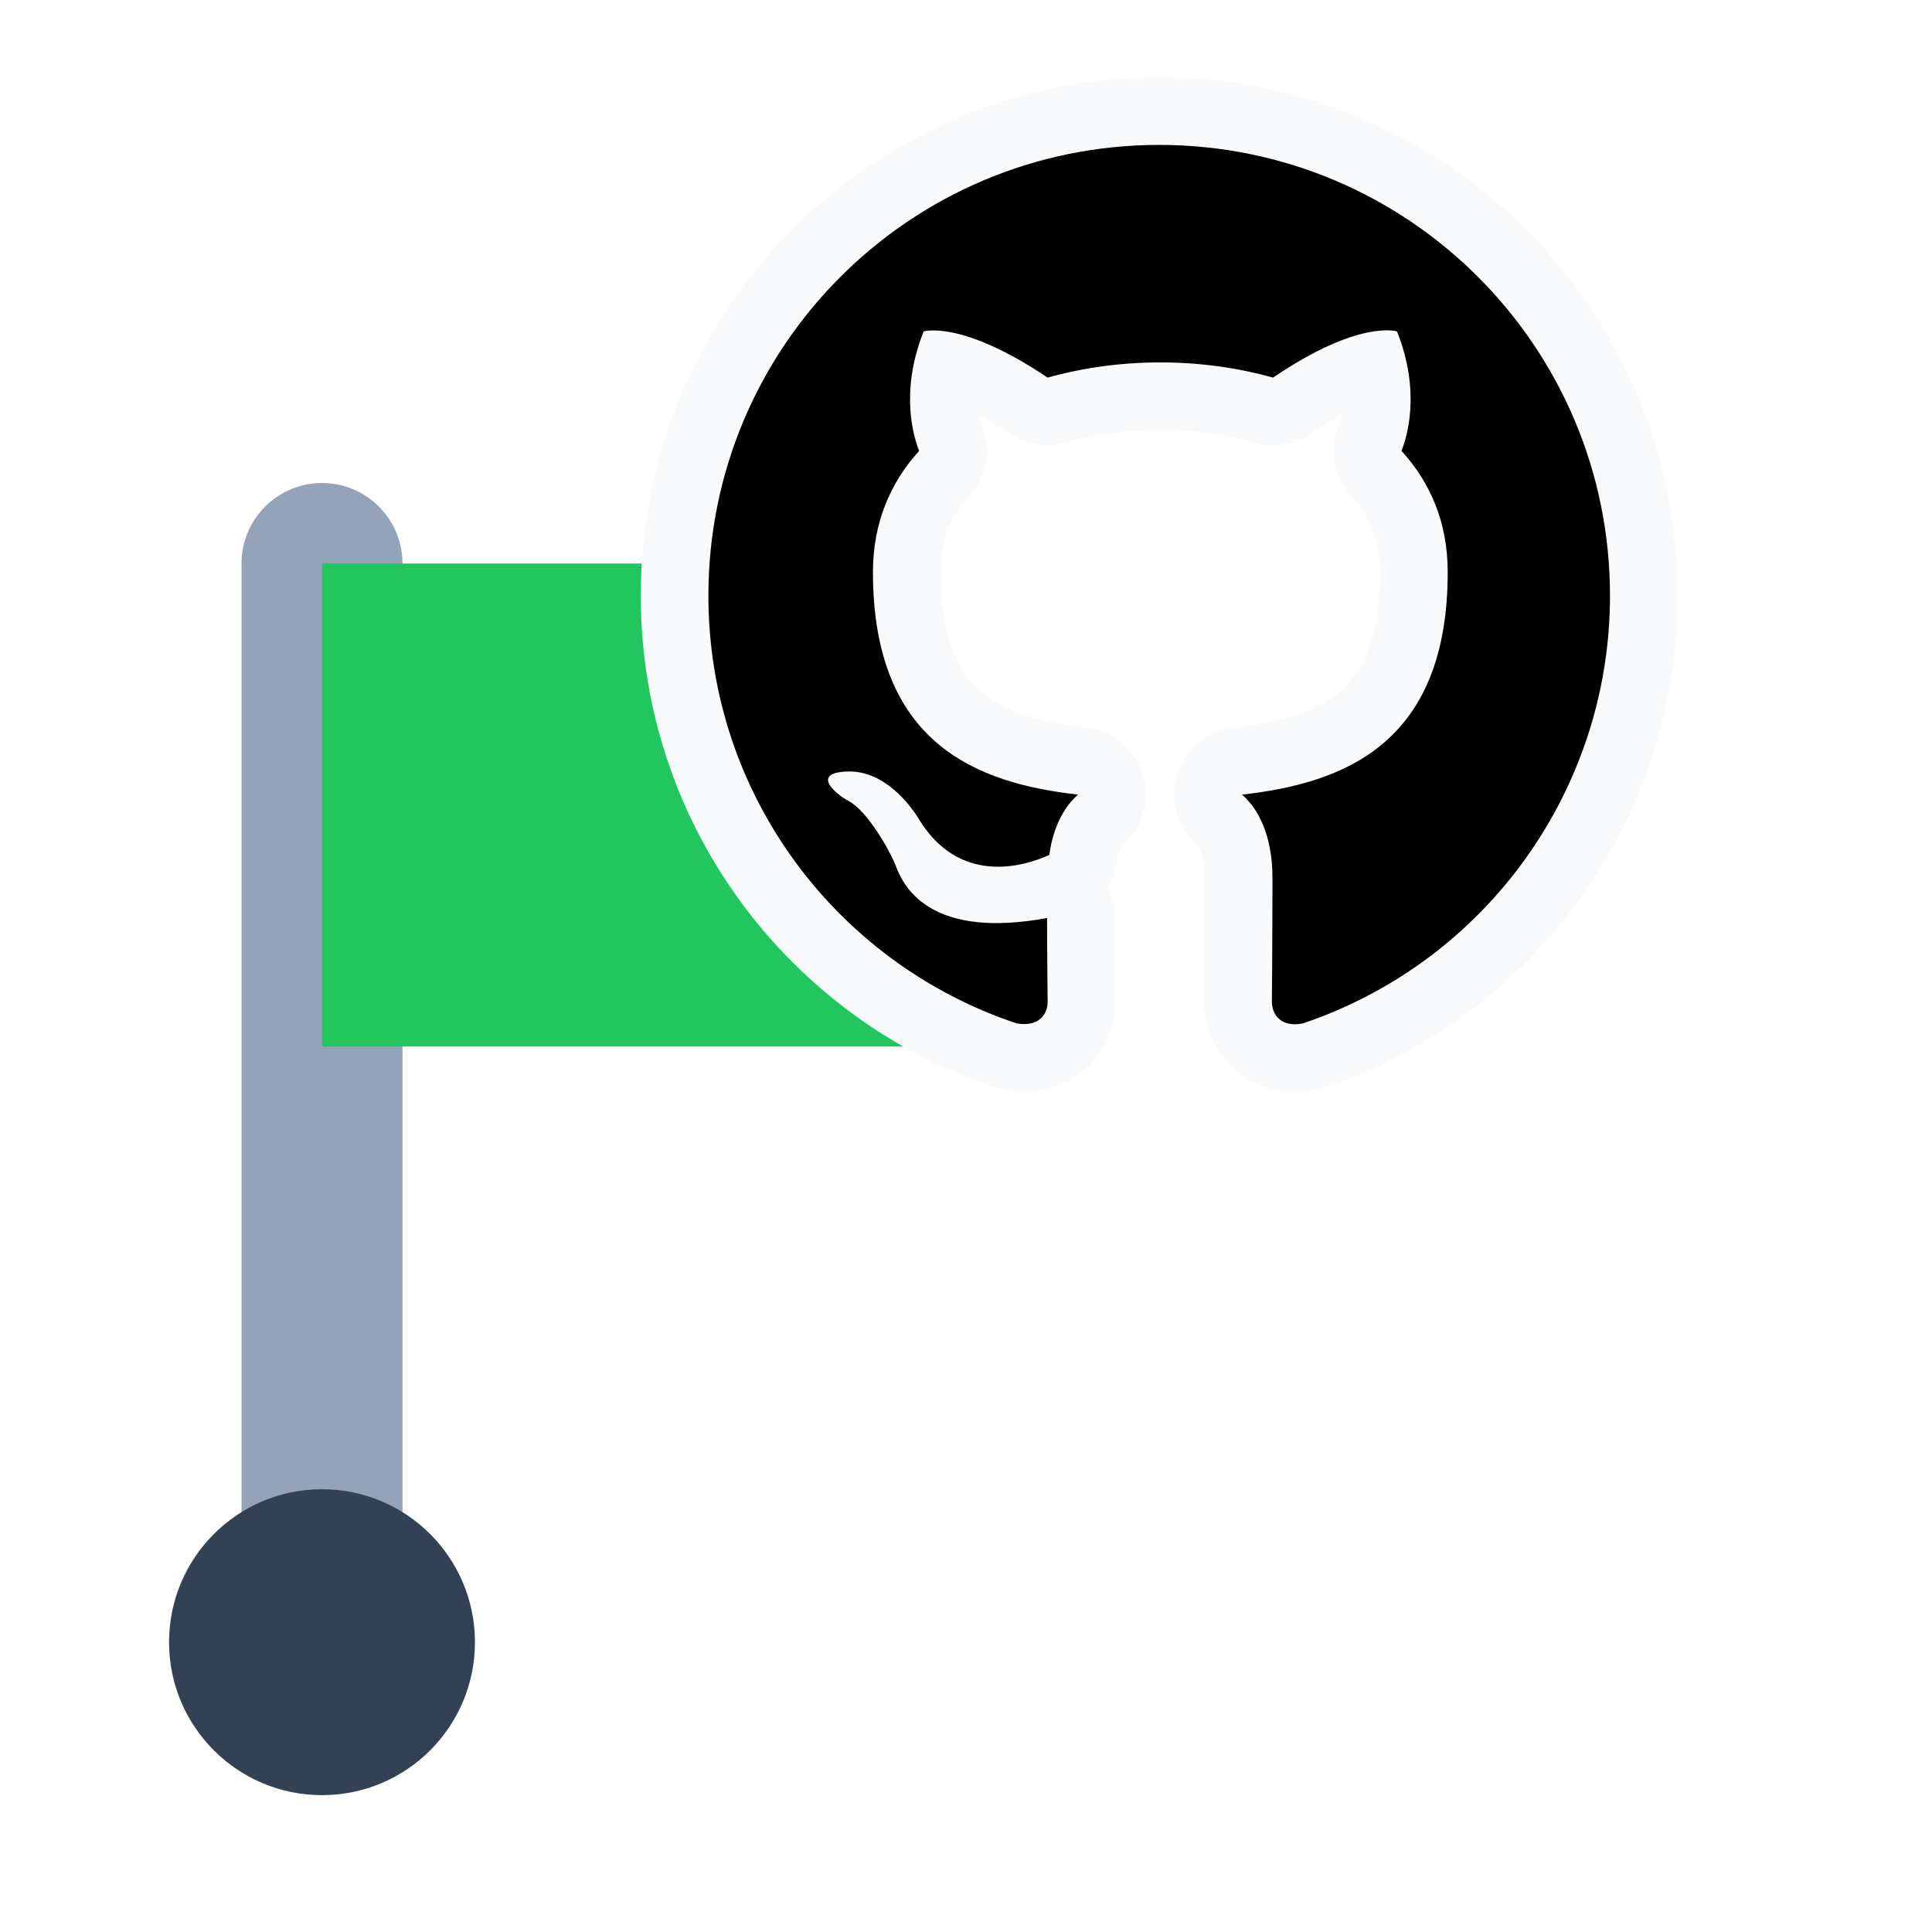
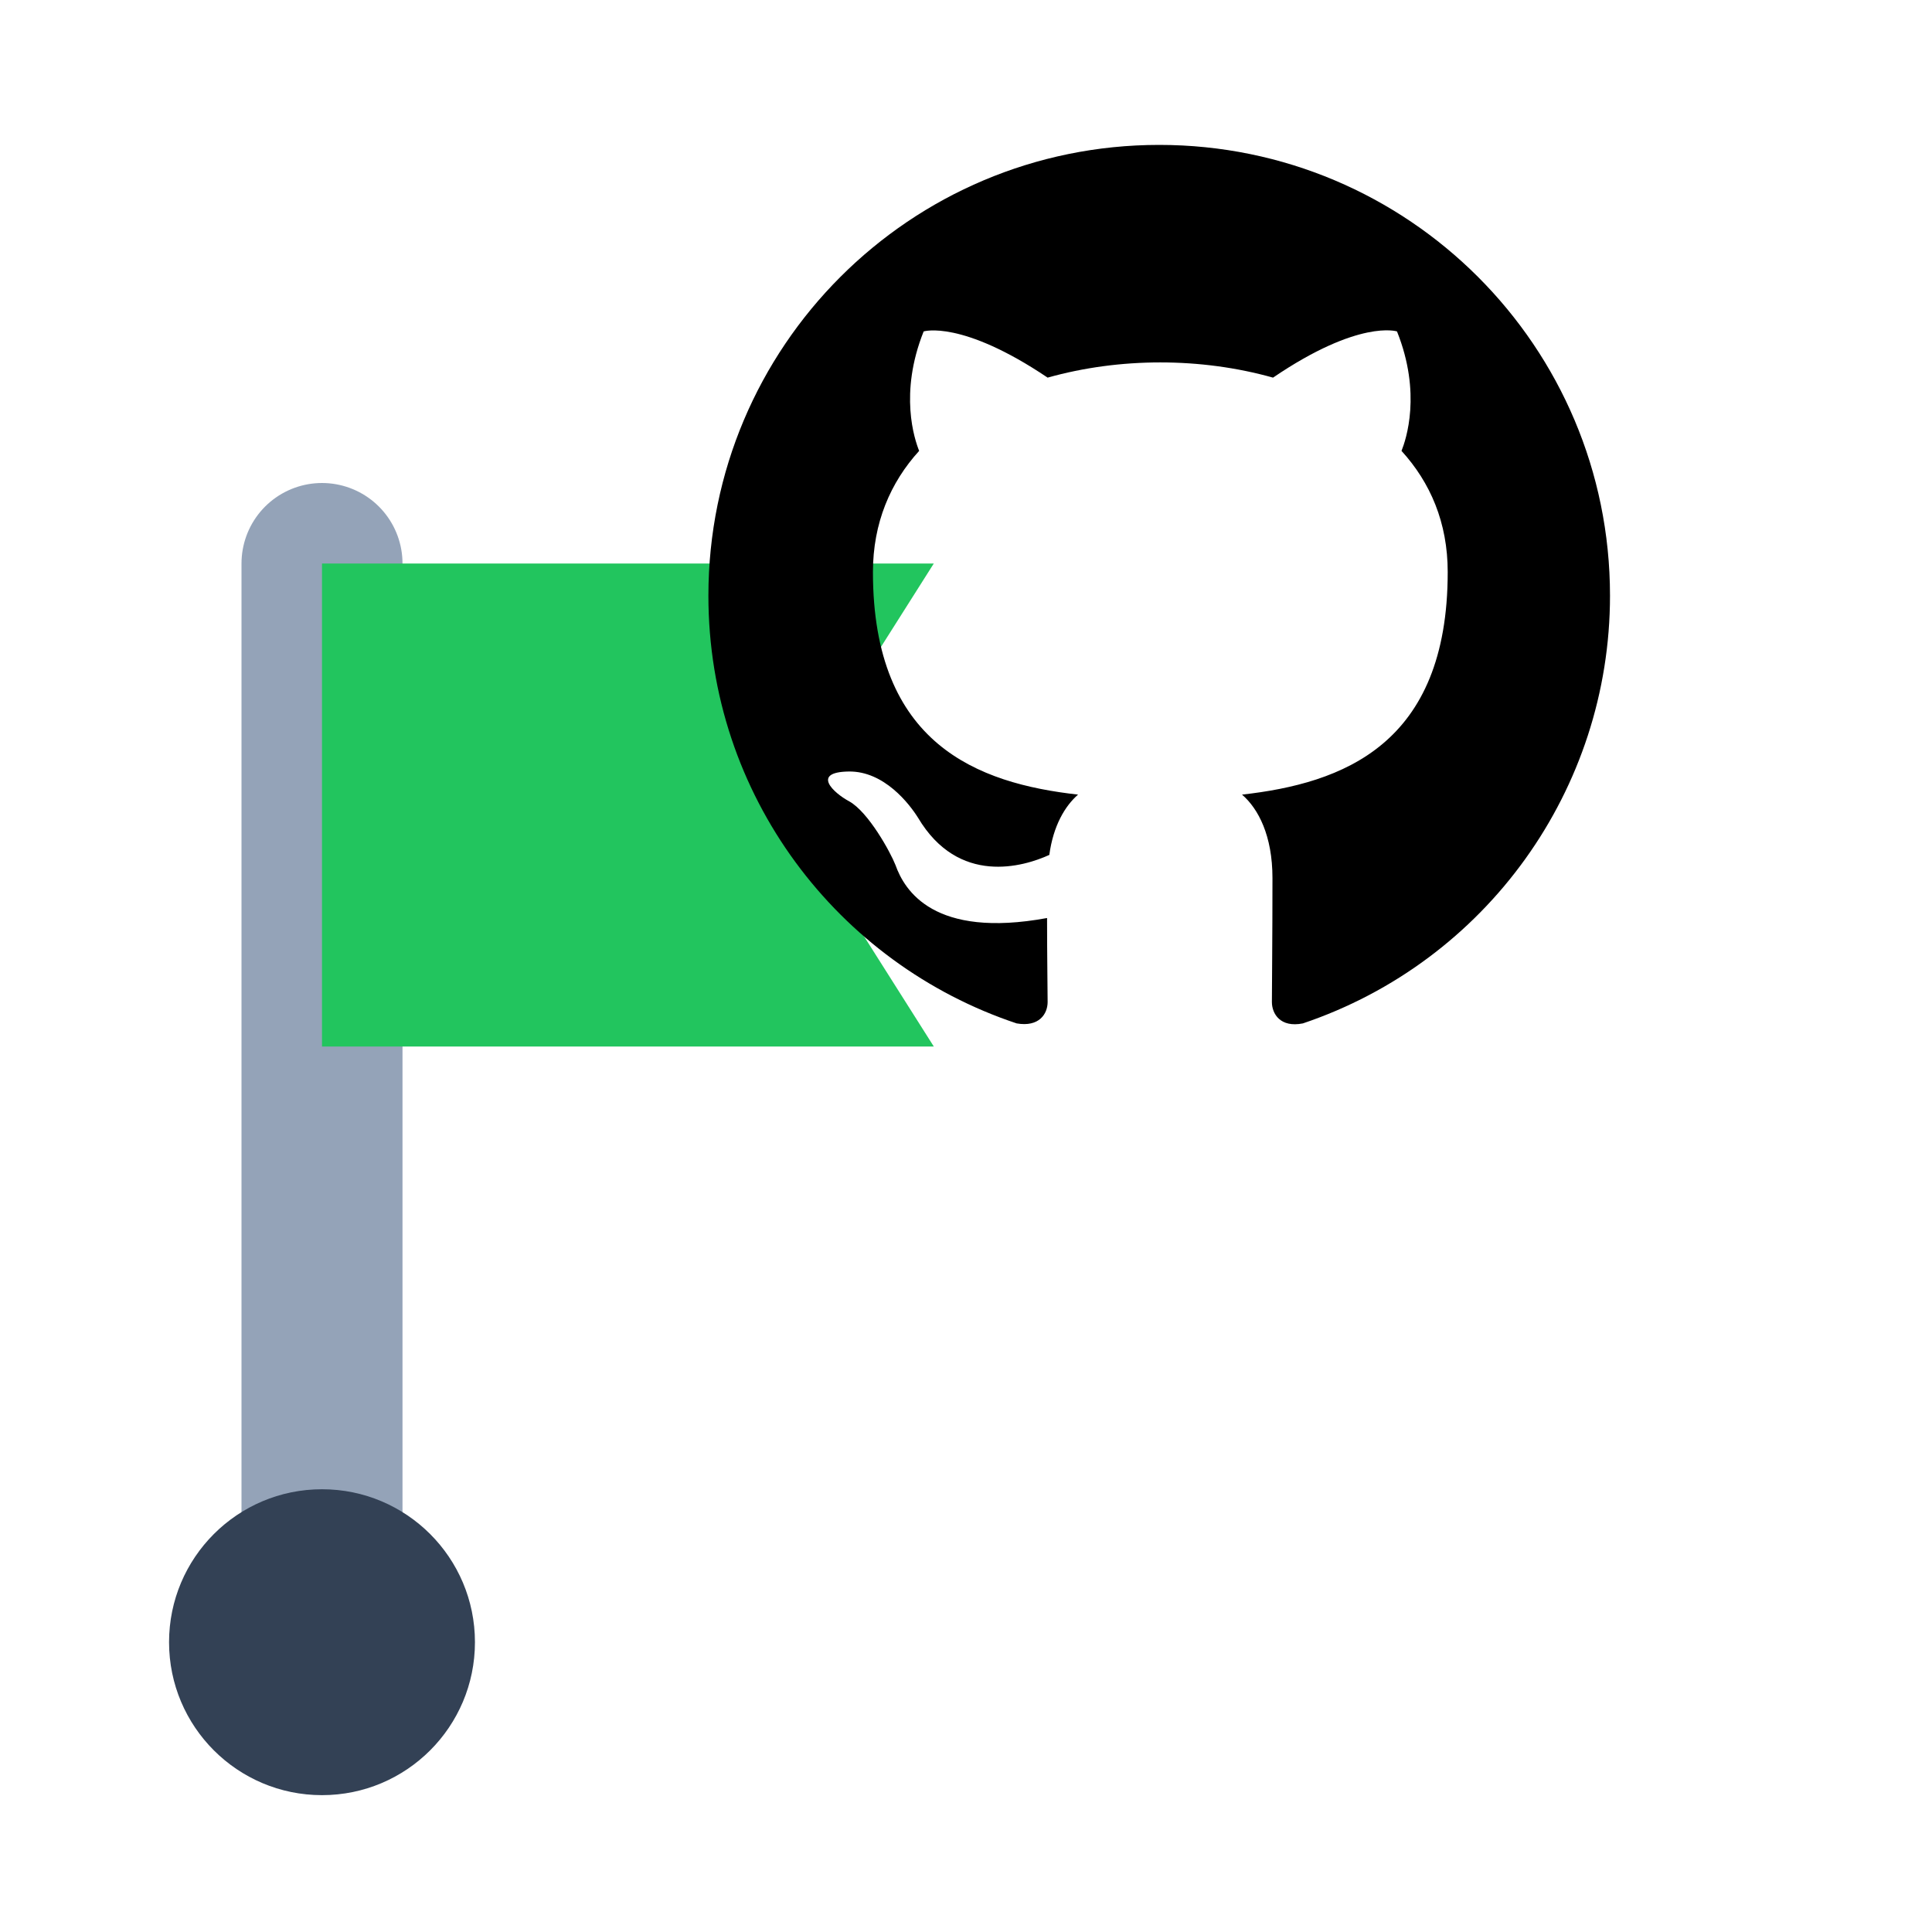
<svg xmlns="http://www.w3.org/2000/svg" viewBox="0 0 24 24" width="24" height="24">
  <g transform="translate(1.2 6.2)">
    <g transform="translate(-1.8 -2.6)">
      <path d="M4.6 15.6V3.4" stroke="#94a3b8" stroke-width="2" stroke-linecap="round" />
      <path d="M4.6 3.4h7.6l-1.9 3 1.9 3H4.6Z" fill="#22c55e" />
      <circle cx="4.6" cy="16.8" r="1.9" fill="#334155" />
    </g>
  </g>
  <g transform="translate(8.8 1.8)">
-     <path d="M8 0C3.58 0 0 3.58 0 8c0 3.54 2.29 6.53 5.47 7.59.4.07.55-.17.55-.38 0-.19-.01-.82-.01-1.49-2.01.37-2.53-.49-2.69-.94-.09-.23-.48-.94-.82-1.13-.28-.15-.68-.52-.01-.53.63-.01 1.08.58 1.23.82.72 1.21 1.87.87 2.33.66.07-.52.28-.87.51-1.07-1.78-.2-3.64-.89-3.64-3.95 0-.87.31-1.59.82-2.15-.08-.2-.36-1.02.08-2.12 0 0 .67-.21 2.2.82.64-.18 1.32-.27 2-.27s1.36.09 2 .27c1.53-1.04 2.2-.82 2.2-.82.44 1.1.16 1.92.08 2.12.51.56.82 1.27.82 2.15 0 3.07-1.87 3.75-3.65 3.95.29.25.54.73.54 1.48 0 1.07-.01 1.93-.01 2.2 0 .21.15.46.55.38A8.01 8.01 0 0 0 16 8c0-4.42-3.58-8-8-8" transform="scale(0.7)" fill="#000" stroke="#f8fafc" stroke-width="2.4" stroke-linejoin="round" paint-order="stroke fill" />
+     <path d="M8 0C3.58 0 0 3.58 0 8c0 3.54 2.29 6.53 5.47 7.59.4.07.55-.17.55-.38 0-.19-.01-.82-.01-1.49-2.01.37-2.53-.49-2.69-.94-.09-.23-.48-.94-.82-1.13-.28-.15-.68-.52-.01-.53.63-.01 1.08.58 1.23.82.72 1.21 1.87.87 2.33.66.07-.52.28-.87.51-1.07-1.78-.2-3.64-.89-3.64-3.95 0-.87.31-1.59.82-2.15-.08-.2-.36-1.02.08-2.12 0 0 .67-.21 2.2.82.64-.18 1.32-.27 2-.27s1.36.09 2 .27c1.53-1.04 2.2-.82 2.2-.82.44 1.1.16 1.92.08 2.12.51.56.82 1.27.82 2.15 0 3.07-1.87 3.75-3.65 3.95.29.25.54.73.54 1.48 0 1.07-.01 1.93-.01 2.2 0 .21.15.46.55.38A8.01 8.01 0 0 0 16 8c0-4.42-3.58-8-8-8" transform="scale(0.7)" fill="#000" />
  </g>
</svg>
